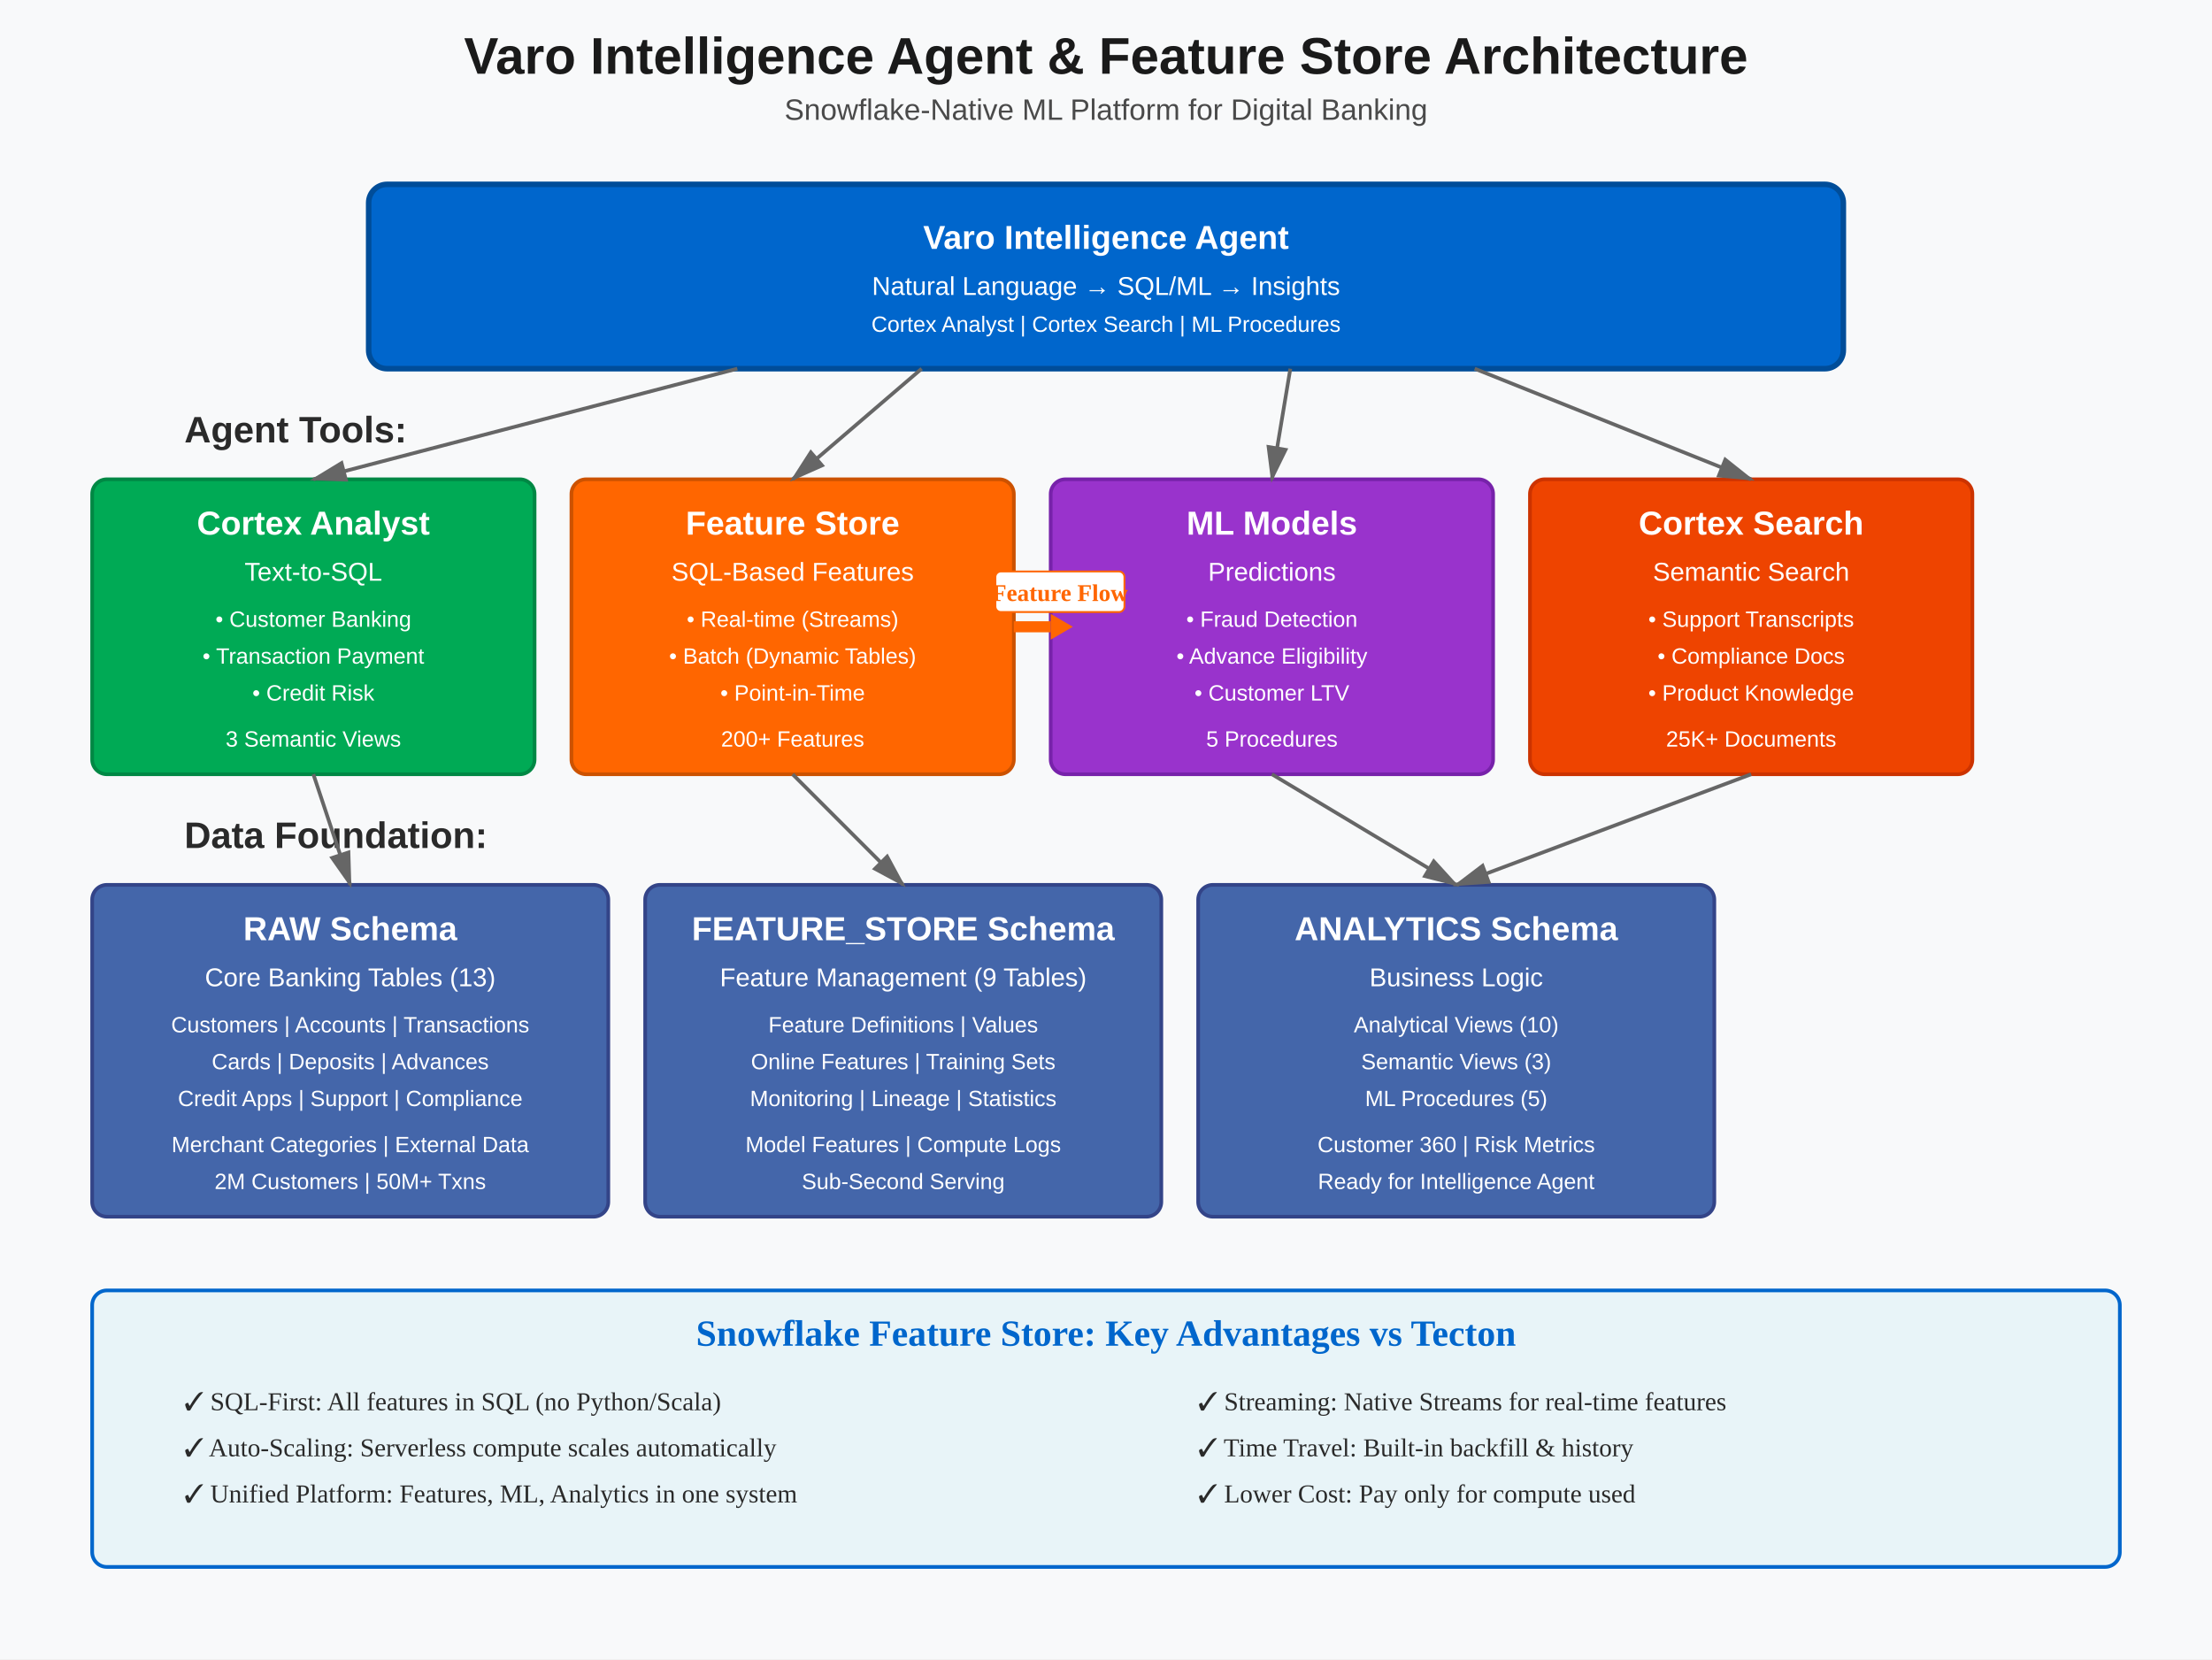
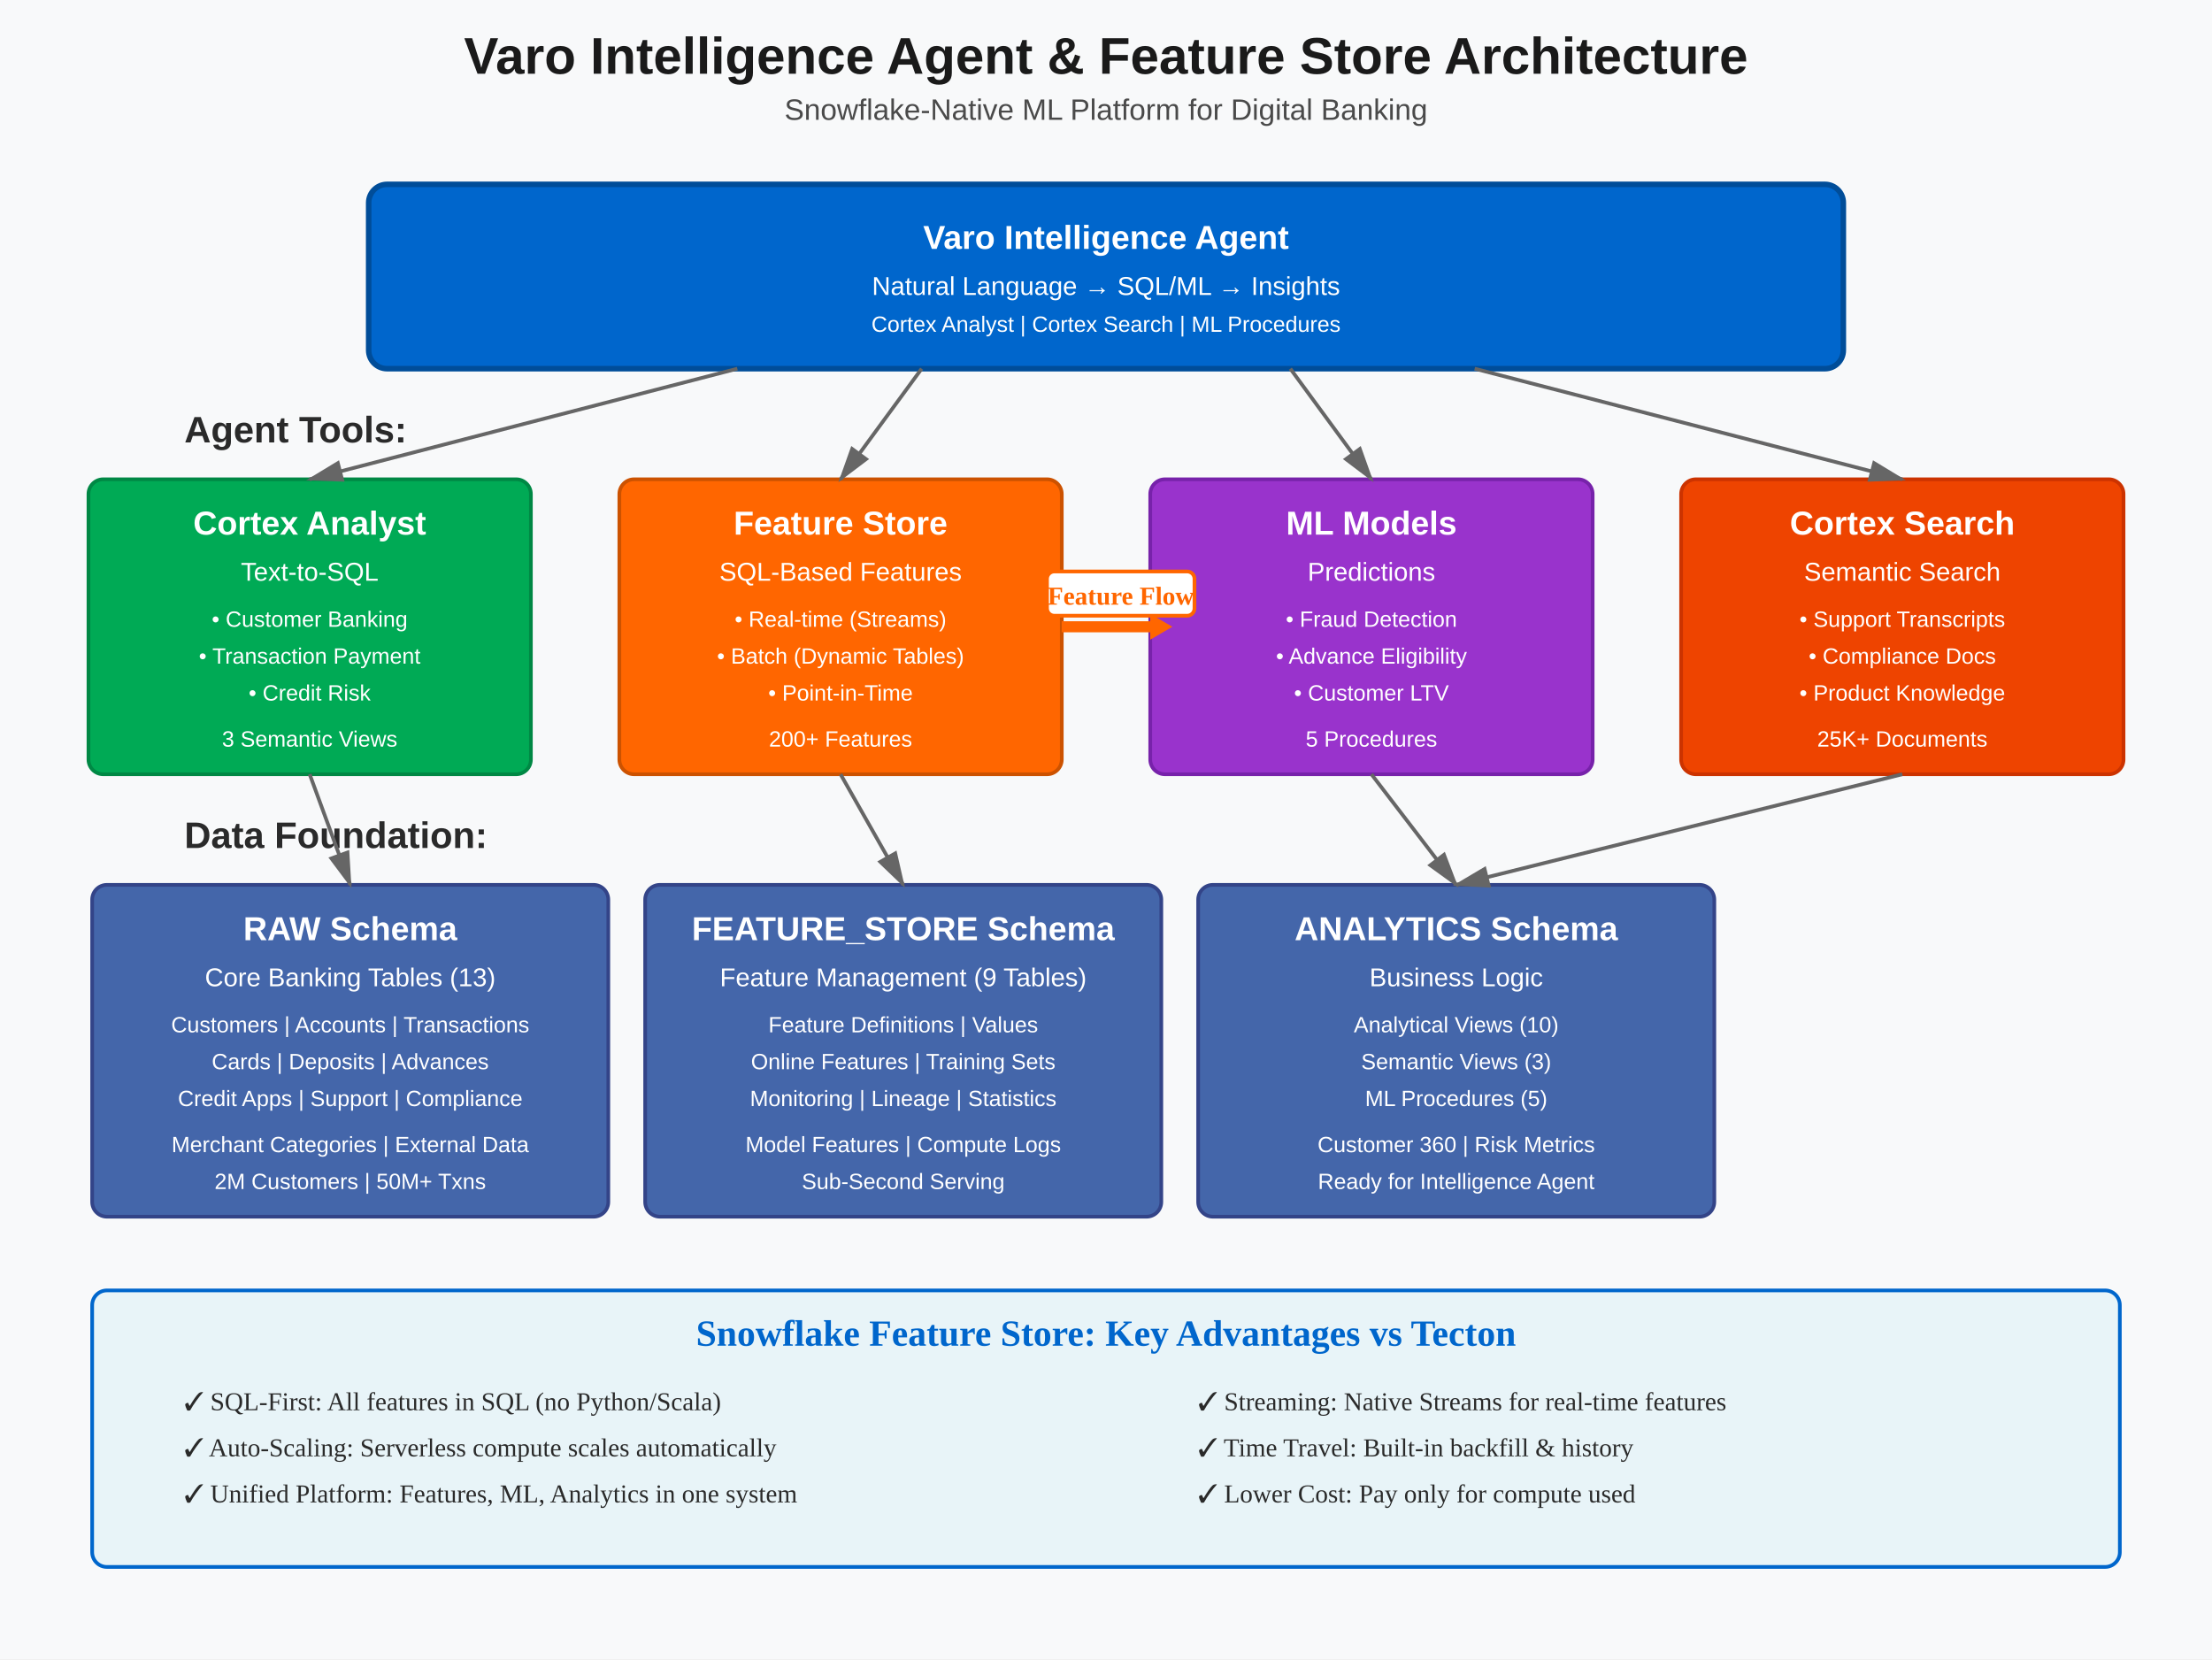
<svg xmlns="http://www.w3.org/2000/svg" viewBox="0 0 1200 900" width="1200" height="900">
  <defs>
    <style>
      .title { font: bold 28px Arial, sans-serif; fill: #1a1a1a; }
      .subtitle { font: 16px Arial, sans-serif; fill: #4a4a4a; }
      .box-title { font: bold 18px Arial, sans-serif; fill: white; }
      .box-subtitle { font: 14px Arial, sans-serif; fill: white; }
      .box-item { font: 12px Arial, sans-serif; fill: white; }
      .layer-label { font: bold 20px Arial, sans-serif; fill: #2a2a2a; }
    </style>
  </defs>
  <rect width="1200" height="900" fill="#f8f9fa" />
  <text x="600" y="40" class="title" text-anchor="middle">Varo Intelligence Agent &amp; Feature Store Architecture</text>
  <text x="600" y="65" class="subtitle" text-anchor="middle">Snowflake-Native ML Platform for Digital Banking</text>
  <rect x="200" y="100" width="800" height="100" fill="#0066cc" stroke="#004d99" stroke-width="3" rx="10" />
  <text x="600" y="135" class="box-title" text-anchor="middle">Varo Intelligence Agent</text>
  <text x="600" y="160" class="box-subtitle" text-anchor="middle">Natural Language → SQL/ML → Insights</text>
  <text x="600" y="180" class="box-item" text-anchor="middle">Cortex Analyst | Cortex Search | ML Procedures</text>
  <text x="100" y="240" class="layer-label">Agent Tools:</text>
-   <rect x="50" y="260" width="240" height="160" fill="#00aa55" stroke="#008844" stroke-width="2" rx="8" />
-   <text x="170" y="290" class="box-title" text-anchor="middle">Cortex Analyst</text>
-   <text x="170" y="315" class="box-subtitle" text-anchor="middle">Text-to-SQL</text>
-   <text x="170" y="340" class="box-item" text-anchor="middle">• Customer Banking</text>
-   <text x="170" y="360" class="box-item" text-anchor="middle">• Transaction Payment</text>
-   <text x="170" y="380" class="box-item" text-anchor="middle">• Credit Risk</text>
-   <text x="170" y="405" class="box-item" text-anchor="middle" font-weight="bold">3 Semantic Views</text>
-   <rect x="310" y="260" width="240" height="160" fill="#ff6600" stroke="#cc5200" stroke-width="2" rx="8" />
-   <text x="430" y="290" class="box-title" text-anchor="middle">Feature Store</text>
-   <text x="430" y="315" class="box-subtitle" text-anchor="middle">SQL-Based Features</text>
-   <text x="430" y="340" class="box-item" text-anchor="middle">• Real-time (Streams)</text>
-   <text x="430" y="360" class="box-item" text-anchor="middle">• Batch (Dynamic Tables)</text>
-   <text x="430" y="380" class="box-item" text-anchor="middle">• Point-in-Time</text>
-   <text x="430" y="405" class="box-item" text-anchor="middle" font-weight="bold">200+ Features</text>
-   <rect x="570" y="260" width="240" height="160" fill="#9933cc" stroke="#7722aa" stroke-width="2" rx="8" />
-   <text x="690" y="290" class="box-title" text-anchor="middle">ML Models</text>
-   <text x="690" y="315" class="box-subtitle" text-anchor="middle">Predictions</text>
-   <text x="690" y="340" class="box-item" text-anchor="middle">• Fraud Detection</text>
-   <text x="690" y="360" class="box-item" text-anchor="middle">• Advance Eligibility</text>
-   <text x="690" y="380" class="box-item" text-anchor="middle">• Customer LTV</text>
-   <text x="690" y="405" class="box-item" text-anchor="middle" font-weight="bold">5 Procedures</text>
-   <rect x="830" y="260" width="240" height="160" fill="#ee4400" stroke="#cc3300" stroke-width="2" rx="8" />
-   <text x="950" y="290" class="box-title" text-anchor="middle">Cortex Search</text>
-   <text x="950" y="315" class="box-subtitle" text-anchor="middle">Semantic Search</text>
-   <text x="950" y="340" class="box-item" text-anchor="middle">• Support Transcripts</text>
-   <text x="950" y="360" class="box-item" text-anchor="middle">• Compliance Docs</text>
-   <text x="950" y="380" class="box-item" text-anchor="middle">• Product Knowledge</text>
-   <text x="950" y="405" class="box-item" text-anchor="middle" font-weight="bold">25K+ Documents</text>
+   <rect x="48" y="260" width="240" height="160" fill="#00aa55" stroke="#008844" stroke-width="2" rx="8" />
+   <text x="168" y="290" class="box-title" text-anchor="middle">Cortex Analyst</text>
+   <text x="168" y="315" class="box-subtitle" text-anchor="middle">Text-to-SQL</text>
+   <text x="168" y="340" class="box-item" text-anchor="middle">• Customer Banking</text>
+   <text x="168" y="360" class="box-item" text-anchor="middle">• Transaction Payment</text>
+   <text x="168" y="380" class="box-item" text-anchor="middle">• Credit Risk</text>
+   <text x="168" y="405" class="box-item" text-anchor="middle" font-weight="bold">3 Semantic Views</text>
+   <rect x="336" y="260" width="240" height="160" fill="#ff6600" stroke="#cc5200" stroke-width="2" rx="8" />
+   <text x="456" y="290" class="box-title" text-anchor="middle">Feature Store</text>
+   <text x="456" y="315" class="box-subtitle" text-anchor="middle">SQL-Based Features</text>
+   <text x="456" y="340" class="box-item" text-anchor="middle">• Real-time (Streams)</text>
+   <text x="456" y="360" class="box-item" text-anchor="middle">• Batch (Dynamic Tables)</text>
+   <text x="456" y="380" class="box-item" text-anchor="middle">• Point-in-Time</text>
+   <text x="456" y="405" class="box-item" text-anchor="middle" font-weight="bold">200+ Features</text>
+   <rect x="624" y="260" width="240" height="160" fill="#9933cc" stroke="#7722aa" stroke-width="2" rx="8" />
+   <text x="744" y="290" class="box-title" text-anchor="middle">ML Models</text>
+   <text x="744" y="315" class="box-subtitle" text-anchor="middle">Predictions</text>
+   <text x="744" y="340" class="box-item" text-anchor="middle">• Fraud Detection</text>
+   <text x="744" y="360" class="box-item" text-anchor="middle">• Advance Eligibility</text>
+   <text x="744" y="380" class="box-item" text-anchor="middle">• Customer LTV</text>
+   <text x="744" y="405" class="box-item" text-anchor="middle" font-weight="bold">5 Procedures</text>
+   <rect x="912" y="260" width="240" height="160" fill="#ee4400" stroke="#cc3300" stroke-width="2" rx="8" />
+   <text x="1032" y="290" class="box-title" text-anchor="middle">Cortex Search</text>
+   <text x="1032" y="315" class="box-subtitle" text-anchor="middle">Semantic Search</text>
+   <text x="1032" y="340" class="box-item" text-anchor="middle">• Support Transcripts</text>
+   <text x="1032" y="360" class="box-item" text-anchor="middle">• Compliance Docs</text>
+   <text x="1032" y="380" class="box-item" text-anchor="middle">• Product Knowledge</text>
+   <text x="1032" y="405" class="box-item" text-anchor="middle" font-weight="bold">25K+ Documents</text>
  <text x="100" y="460" class="layer-label">Data Foundation:</text>
  <rect x="50" y="480" width="280" height="180" fill="#4466aa" stroke="#334488" stroke-width="2" rx="8" />
  <text x="190" y="510" class="box-title" text-anchor="middle">RAW Schema</text>
  <text x="190" y="535" class="box-subtitle" text-anchor="middle">Core Banking Tables (13)</text>
  <text x="190" y="560" class="box-item" text-anchor="middle">Customers | Accounts | Transactions</text>
  <text x="190" y="580" class="box-item" text-anchor="middle">Cards | Deposits | Advances</text>
  <text x="190" y="600" class="box-item" text-anchor="middle">Credit Apps | Support | Compliance</text>
  <text x="190" y="625" class="box-item" text-anchor="middle">Merchant Categories | External Data</text>
  <text x="190" y="645" class="box-item" text-anchor="middle" font-weight="bold">2M Customers | 50M+ Txns</text>
  <rect x="350" y="480" width="280" height="180" fill="#4466aa" stroke="#334488" stroke-width="2" rx="8" />
  <text x="490" y="510" class="box-title" text-anchor="middle">FEATURE_STORE Schema</text>
  <text x="490" y="535" class="box-subtitle" text-anchor="middle">Feature Management (9 Tables)</text>
  <text x="490" y="560" class="box-item" text-anchor="middle">Feature Definitions | Values</text>
  <text x="490" y="580" class="box-item" text-anchor="middle">Online Features | Training Sets</text>
  <text x="490" y="600" class="box-item" text-anchor="middle">Monitoring | Lineage | Statistics</text>
  <text x="490" y="625" class="box-item" text-anchor="middle">Model Features | Compute Logs</text>
  <text x="490" y="645" class="box-item" text-anchor="middle" font-weight="bold">Sub-Second Serving</text>
  <rect x="650" y="480" width="280" height="180" fill="#4466aa" stroke="#334488" stroke-width="2" rx="8" />
  <text x="790" y="510" class="box-title" text-anchor="middle">ANALYTICS Schema</text>
  <text x="790" y="535" class="box-subtitle" text-anchor="middle">Business Logic</text>
  <text x="790" y="560" class="box-item" text-anchor="middle">Analytical Views (10)</text>
  <text x="790" y="580" class="box-item" text-anchor="middle">Semantic Views (3)</text>
  <text x="790" y="600" class="box-item" text-anchor="middle">ML Procedures (5)</text>
  <text x="790" y="625" class="box-item" text-anchor="middle">Customer 360 | Risk Metrics</text>
  <text x="790" y="645" class="box-item" text-anchor="middle" font-weight="bold">Ready for Intelligence Agent</text>
-   <path d="M 400,200 L 170,260" stroke="#666" stroke-width="2" fill="none" marker-end="url(#arrowhead)" />
-   <path d="M 500,200 L 430,260" stroke="#666" stroke-width="2" fill="none" marker-end="url(#arrowhead)" />
-   <path d="M 700,200 L 690,260" stroke="#666" stroke-width="2" fill="none" marker-end="url(#arrowhead)" />
-   <path d="M 800,200 L 950,260" stroke="#666" stroke-width="2" fill="none" marker-end="url(#arrowhead)" />
-   <path d="M 170,420 L 190,480" stroke="#666" stroke-width="2" fill="none" marker-end="url(#arrowhead)" />
-   <path d="M 430,420 L 490,480" stroke="#666" stroke-width="2" fill="none" marker-end="url(#arrowhead)" />
-   <path d="M 690,420 L 790,480" stroke="#666" stroke-width="2" fill="none" marker-end="url(#arrowhead)" />
-   <path d="M 950,420 L 790,480" stroke="#666" stroke-width="2" fill="none" marker-end="url(#arrowhead)" />
-   <path d="M 550,340 L 570,340" stroke="#ff6600" stroke-width="6" fill="none" />
-   <polygon points="570,333 582,340 570,347" fill="#ff6600" />
-   <rect x="540" y="310" width="70" height="22" fill="white" stroke="#ff6600" stroke-width="1" rx="3" />
-   <text x="575" y="326" font-size="13" font-weight="bold" fill="#ff6600" text-anchor="middle">Feature Flow</text>
+   <path d="M 400,200 L 168,260" stroke="#666" stroke-width="2" fill="none" marker-end="url(#arrowhead)" />
+   <path d="M 500,200 L 456,260" stroke="#666" stroke-width="2" fill="none" marker-end="url(#arrowhead)" />
+   <path d="M 700,200 L 744,260" stroke="#666" stroke-width="2" fill="none" marker-end="url(#arrowhead)" />
+   <path d="M 800,200 L 1032,260" stroke="#666" stroke-width="2" fill="none" marker-end="url(#arrowhead)" />
+   <path d="M 168,420 L 190,480" stroke="#666" stroke-width="2" fill="none" marker-end="url(#arrowhead)" />
+   <path d="M 456,420 L 490,480" stroke="#666" stroke-width="2" fill="none" marker-end="url(#arrowhead)" />
+   <path d="M 744,420 L 790,480" stroke="#666" stroke-width="2" fill="none" marker-end="url(#arrowhead)" />
+   <path d="M 1032,420 L 790,480" stroke="#666" stroke-width="2" fill="none" marker-end="url(#arrowhead)" />
+   <path d="M 576,340 L 624,340" stroke="#ff6600" stroke-width="6" fill="none" />
+   <polygon points="624,333 636,340 624,347" fill="#ff6600" />
+   <rect x="568" y="310" width="80" height="24" fill="white" stroke="#ff6600" stroke-width="2" rx="4" />
+   <text x="608" y="328" font-size="14" font-weight="bold" fill="#ff6600" text-anchor="middle">Feature Flow</text>
  <rect x="50" y="700" width="1100" height="150" fill="#e8f4f8" stroke="#0066cc" stroke-width="2" rx="8" />
  <text x="600" y="730" font-size="20" font-weight="bold" text-anchor="middle" fill="#0066cc">Snowflake Feature Store: Key Advantages vs Tecton</text>
  <text x="100" y="765" font-size="14" fill="#2a2a2a">✓ SQL-First: All features in SQL (no Python/Scala)</text>
  <text x="100" y="790" font-size="14" fill="#2a2a2a">✓ Auto-Scaling: Serverless compute scales automatically</text>
  <text x="100" y="815" font-size="14" fill="#2a2a2a">✓ Unified Platform: Features, ML, Analytics in one system</text>
  <text x="650" y="765" font-size="14" fill="#2a2a2a">✓ Streaming: Native Streams for real-time features</text>
  <text x="650" y="790" font-size="14" fill="#2a2a2a">✓ Time Travel: Built-in backfill &amp; history</text>
  <text x="650" y="815" font-size="14" fill="#2a2a2a">✓ Lower Cost: Pay only for compute used</text>
  <defs>
    <marker id="arrowhead" markerWidth="10" markerHeight="10" refX="9" refY="3" orient="auto">
      <polygon points="0 0, 10 3, 0 6" fill="#666" />
    </marker>
  </defs>
</svg>
